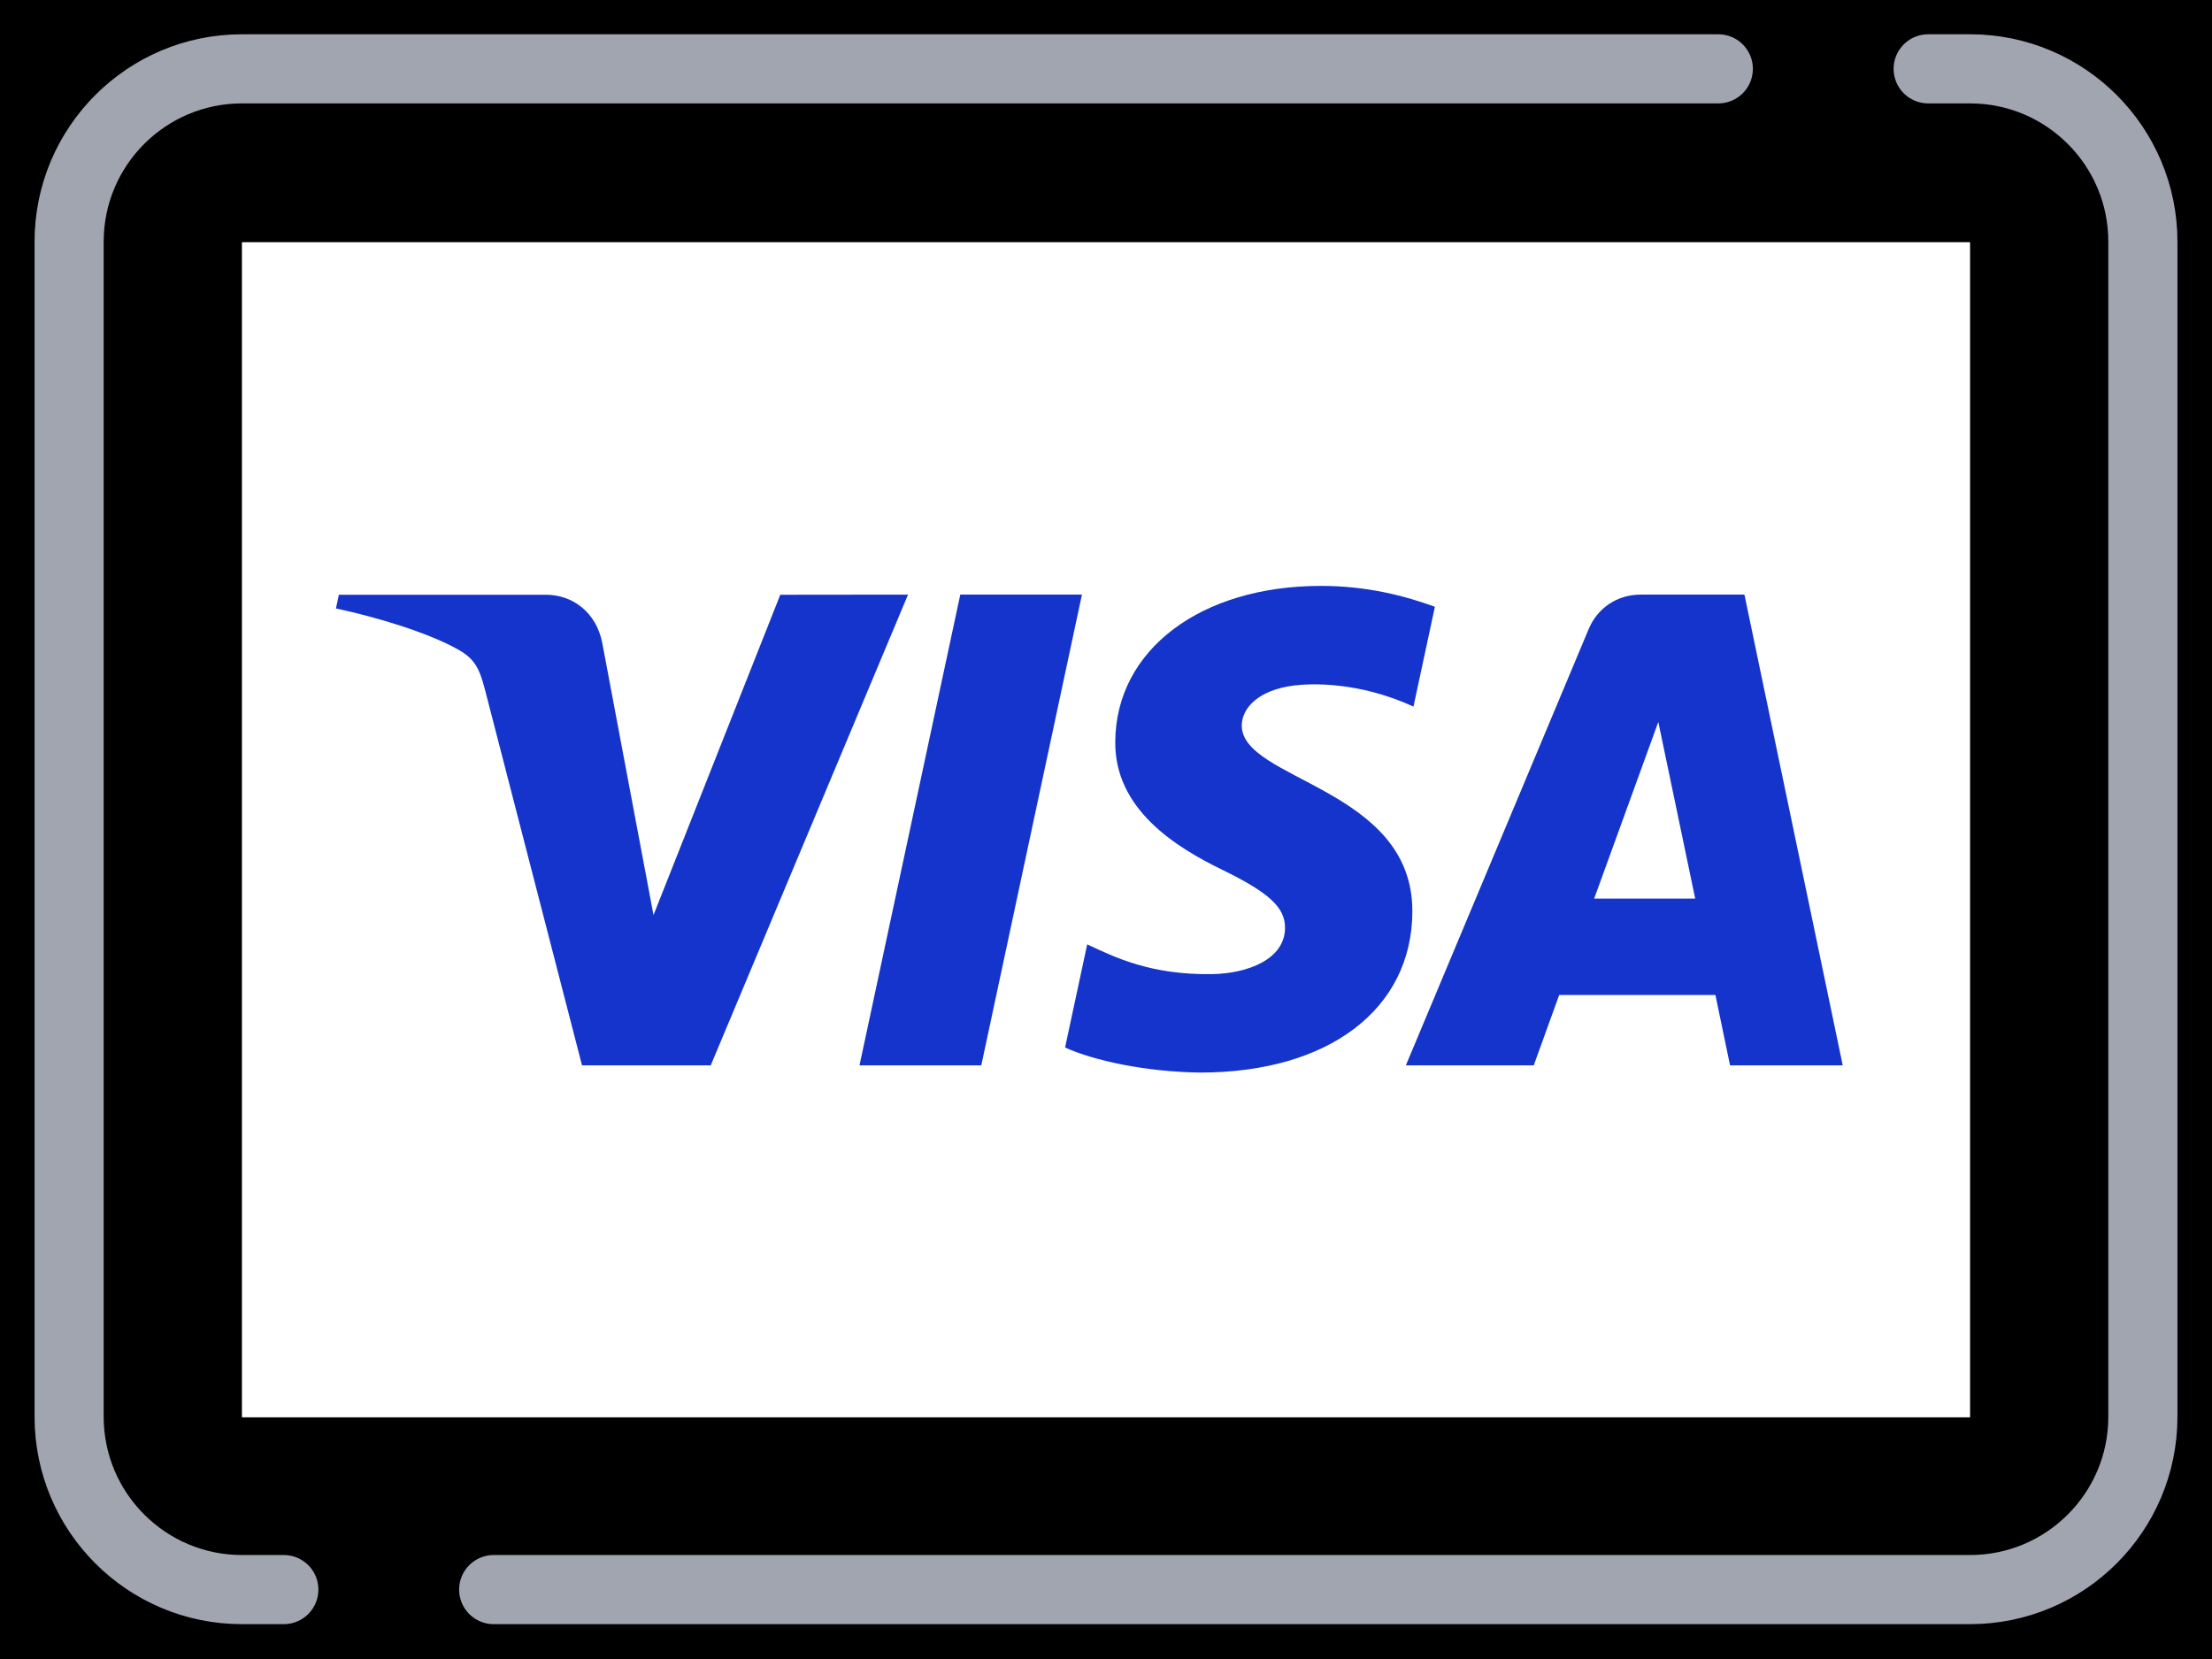
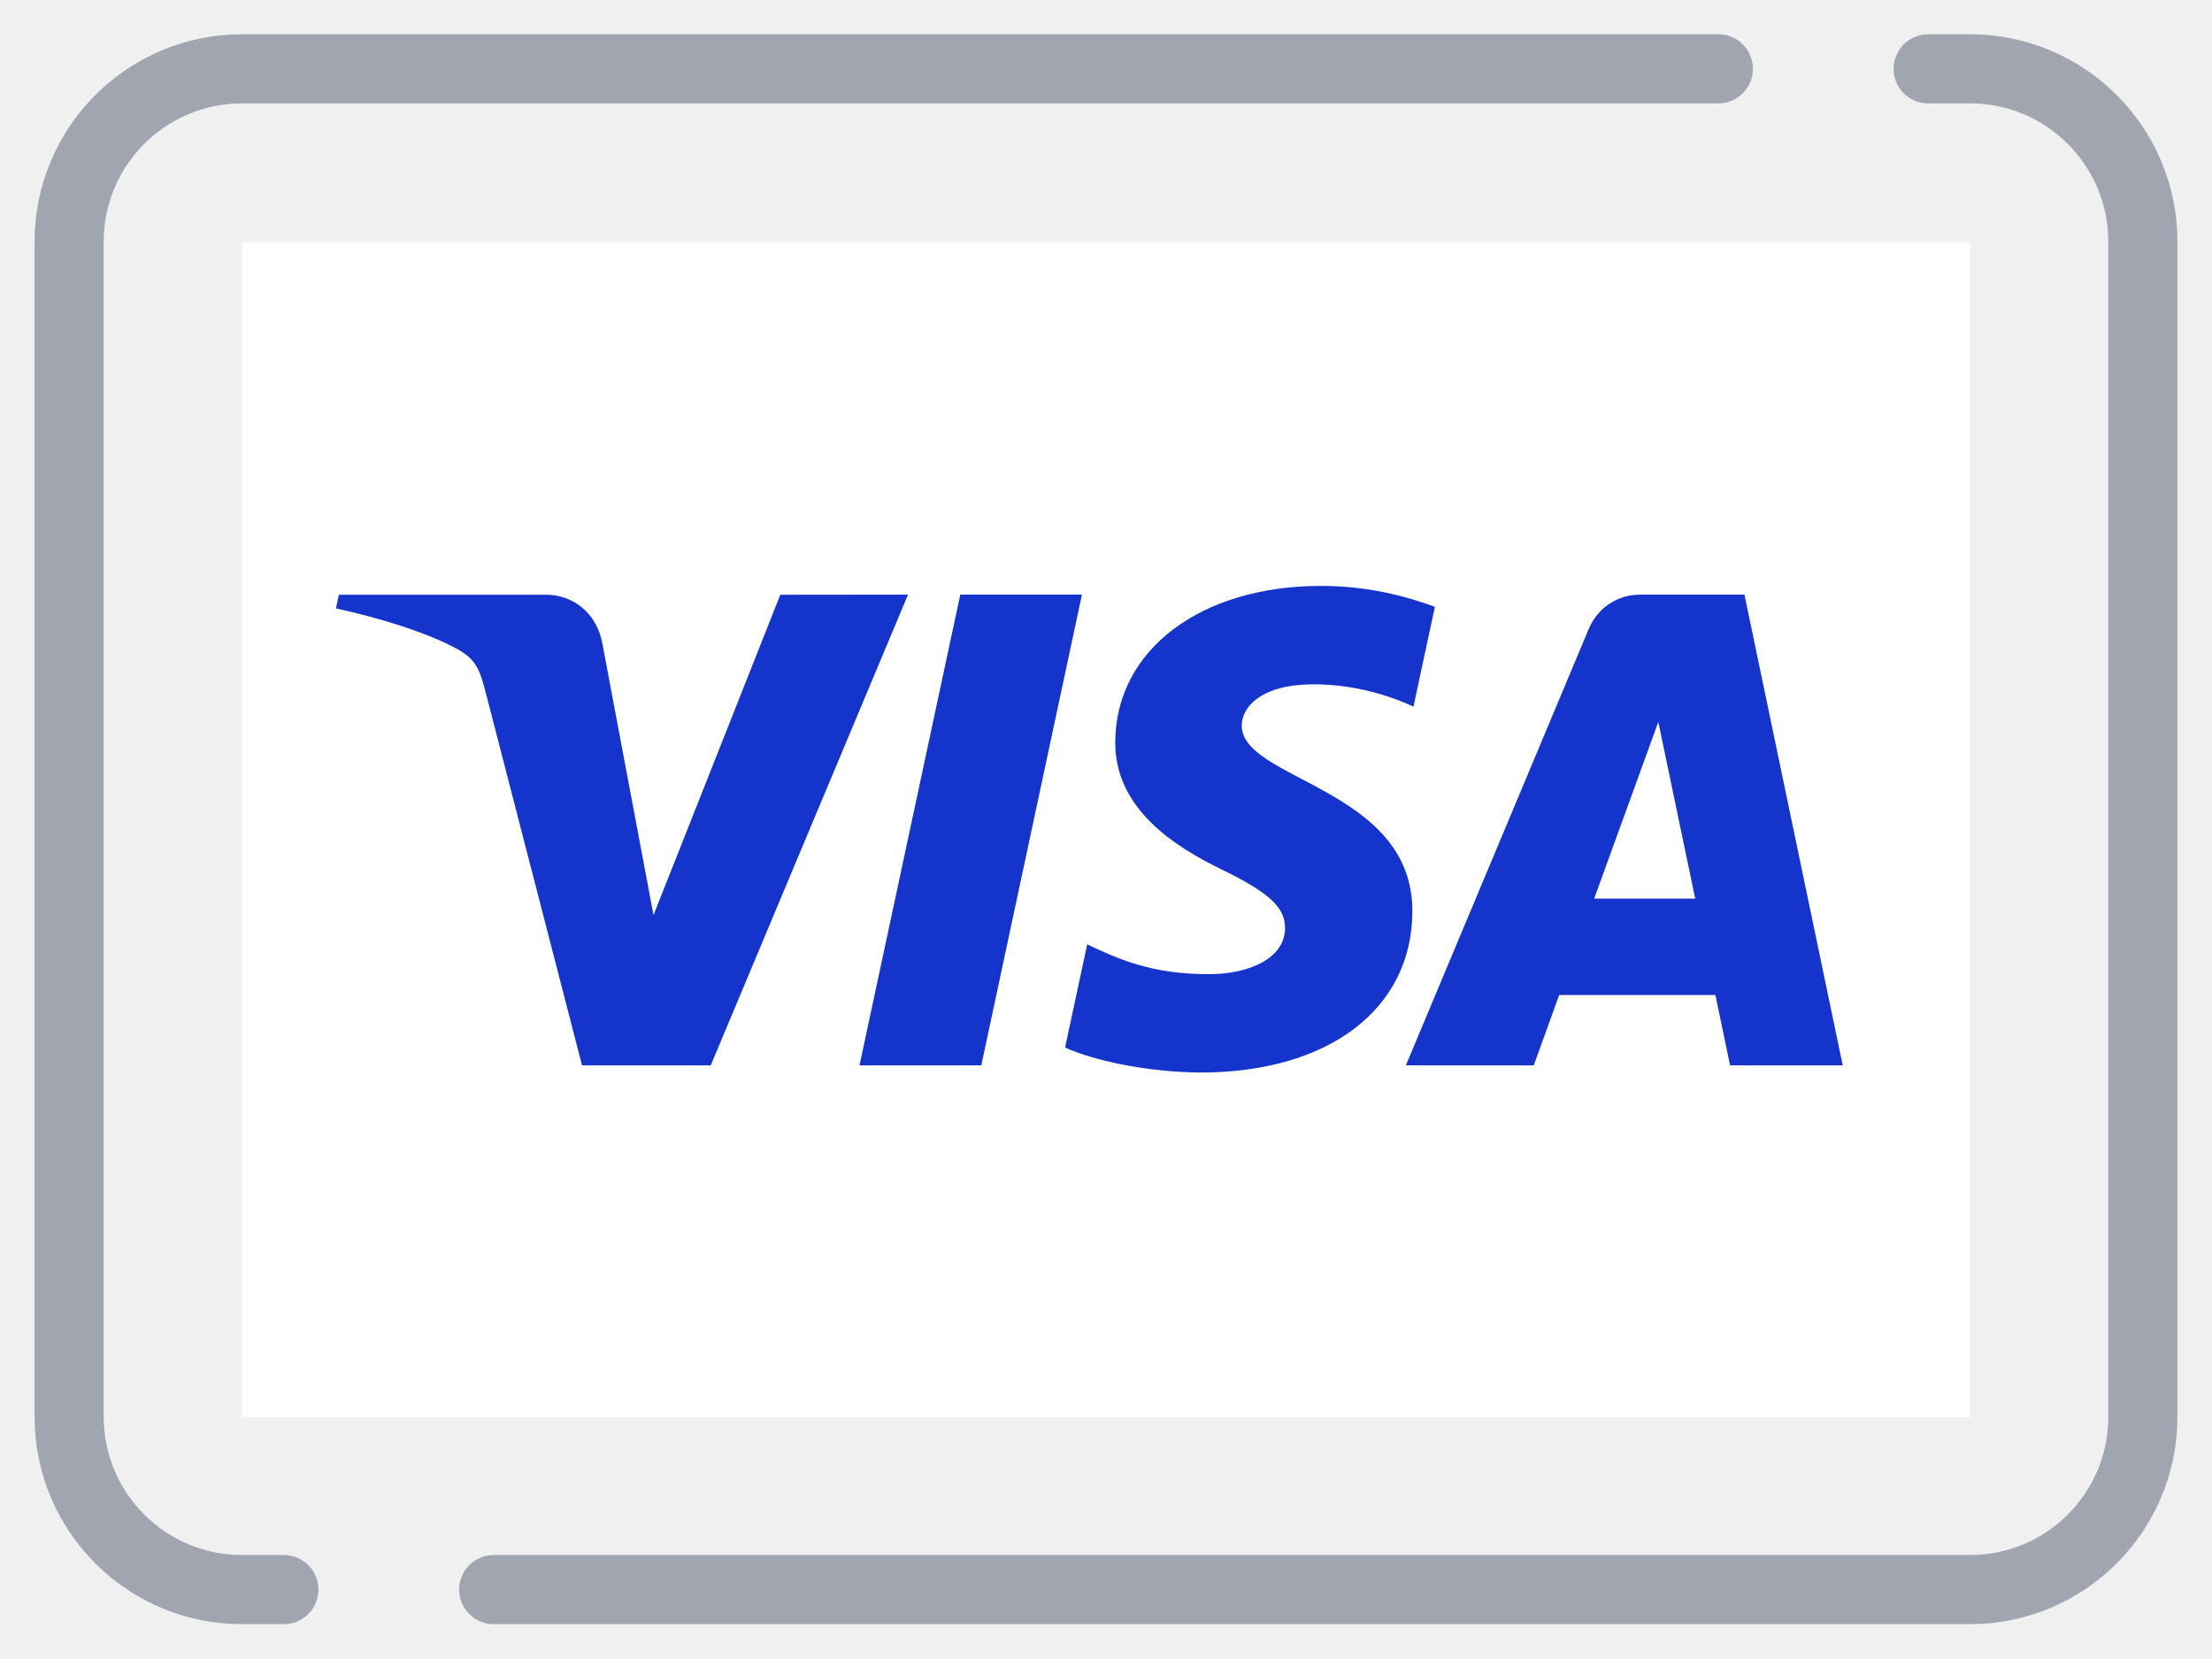
<svg xmlns="http://www.w3.org/2000/svg" xmlns:xlink="http://www.w3.org/1999/xlink" viewBox="0 0 16 12">
  <symbol id="a" viewBox="0 0 15.5 11.5">
    <path d="m1.5 1.504h12.5v8.5h-12.5z" fill="#fff" />
    <path d="m12.179.25h-10.679c-.69 0-1.25.56-1.25 1.25v8.5c0 .69.56 1.25 1.25 1.25h.303" fill="none" stroke="#a1a5b0" stroke-linecap="round" stroke-linejoin="round" stroke-width=".5" />
    <path d="m13.697.25h.303c.69 0 1.25.56 1.25 1.25v8.5c0 .69-.56 1.25-1.25 1.25h-10.679" fill="none" stroke="#a1a5b0" stroke-linecap="round" stroke-linejoin="round" stroke-width=".5" />
  </symbol>
-   <path d="m-8-10h32v32h-32z" />
  <use height="11.5" transform="translate(.25 .24793)" width="15.5" xlink:href="#a" />
  <g fill="#1434cb">
    <path d="m6.568 4.301-1.427 3.405h-.931l-.702-2.717c-.043-.167-.08-.229-.209-.299-.212-.115-.561-.223-.869-.289l.021-.099h1.499c.191 0 .363.127.406.347l.371 1.97.917-2.317z" />
    <path d="m10.216 6.594c.004-.899-1.243-.948-1.234-1.35.003-.122.119-.252.374-.285.126-.017.474-.029.868.152l.155-.722c-.212-.077-.485-.151-.824-.151-.871 0-1.483.463-1.488 1.125-.006.49.437.764.771.927.343.167.458.274.457.423-.002.228-.274.329-.527.333-.443.007-.7-.12-.904-.215l-.16.746c.206.094.586.177.979.181.925 0 1.531-.457 1.533-1.165" />
    <path d="m12.514 7.706h.815l-.711-3.405h-.752c-.169 0-.312.098-.375.25l-1.322 3.155h.925l.184-.509h1.13zm-.983-1.206.464-1.278.267 1.278z" />
    <path d="m7.826 4.301-.728 3.405h-.881l.729-3.405z" />
  </g>
</svg>
